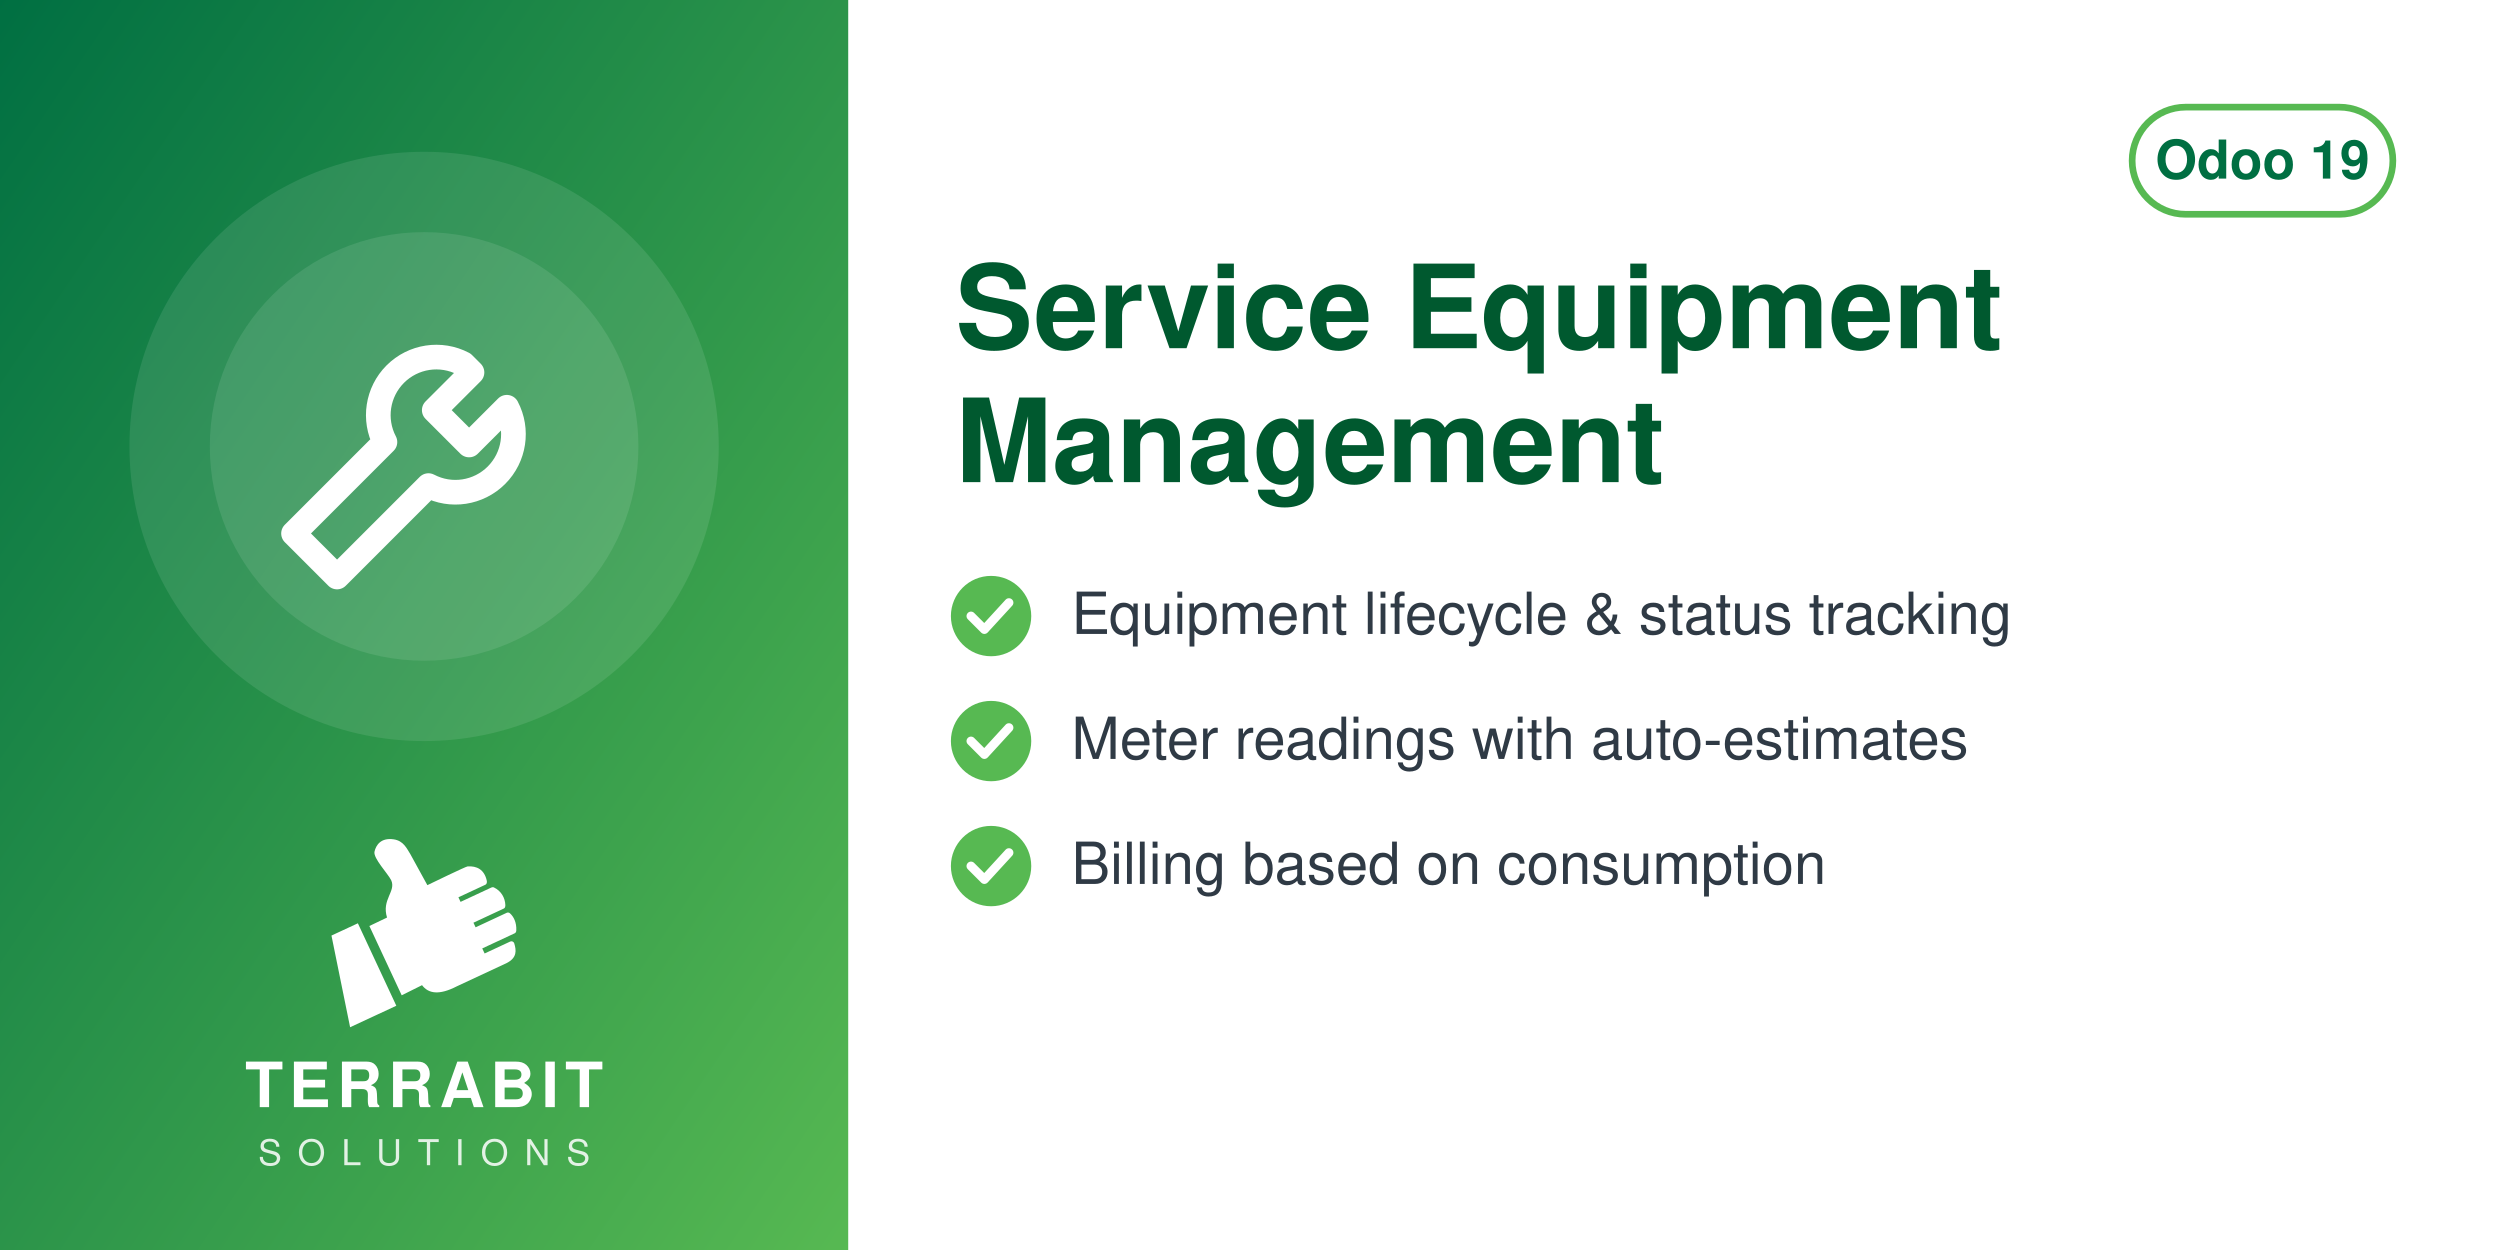
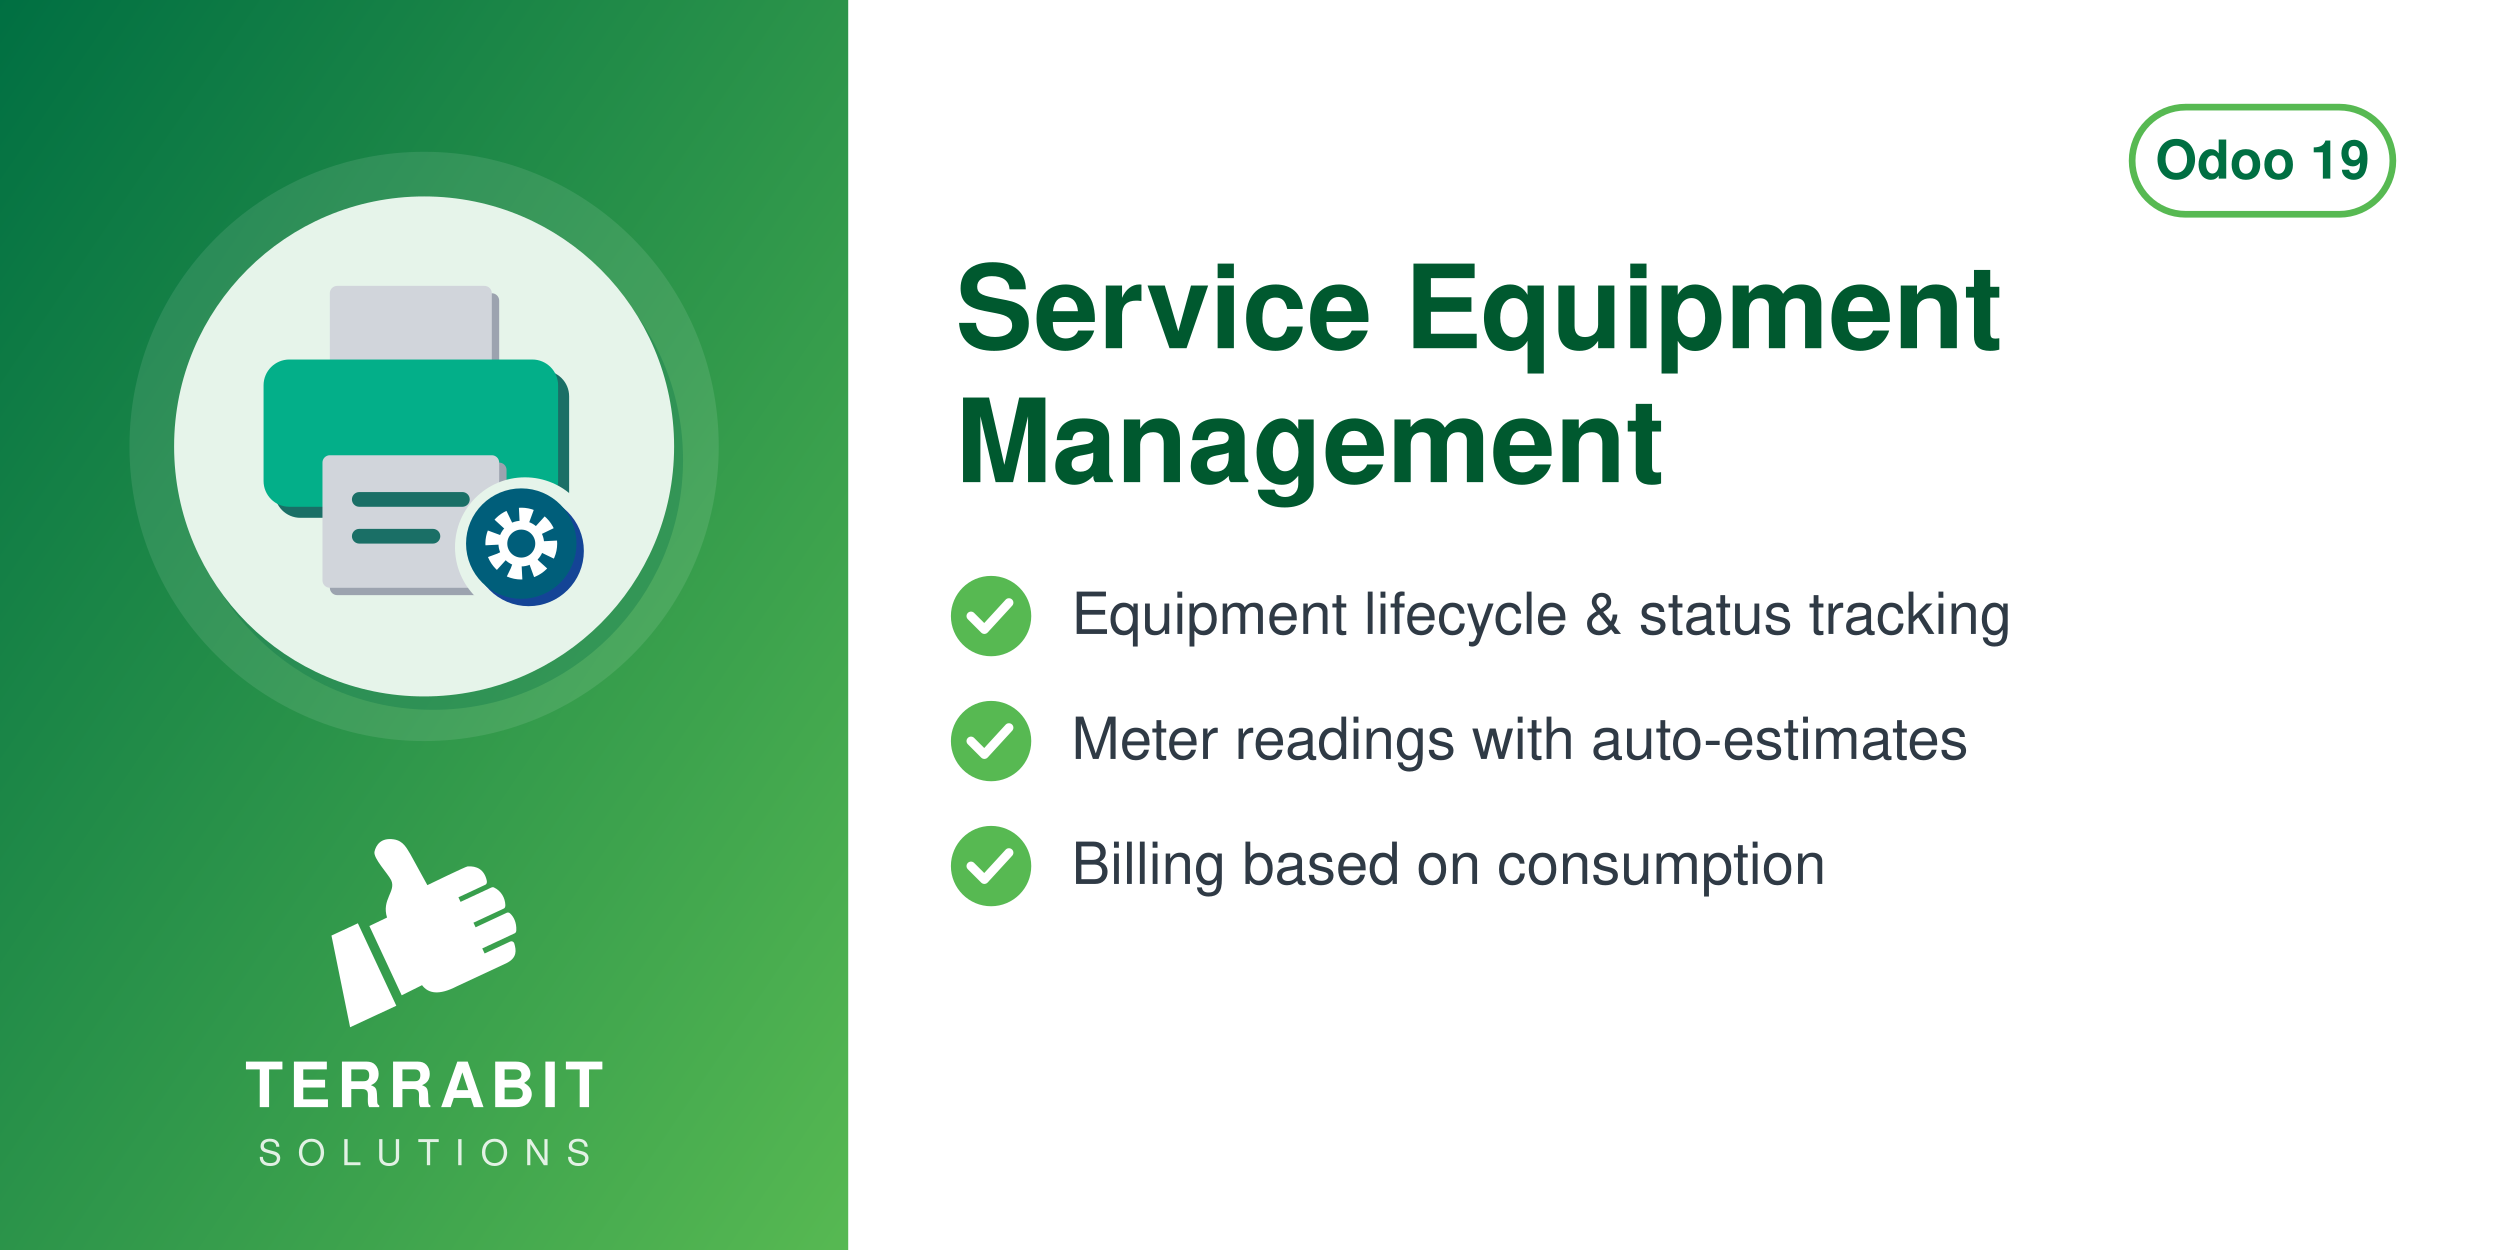
<svg xmlns="http://www.w3.org/2000/svg" width="560" height="280" viewBox="0 0 560 280">
  <defs>
    <linearGradient id="g" x1="0" y1="0" x2="1" y2="1">
      <stop offset="0" stop-color="#006F42" />
      <stop offset="1" stop-color="#57B952" />
    </linearGradient>
  </defs>
  <rect width="560" height="280" fill="#FFFFFF" />
  <rect width="190" height="280" fill="url(#g)" />
  <circle cx="95.0" cy="100" r="66" fill="white" opacity="0.10" />
-   <circle cx="95.0" cy="100" r="48" fill="white" opacity="0.10" />
-   <svg x="56.0" y="61.0" width="78" height="78" viewBox="0 0 24 24">
-     <g fill="none" stroke="white" stroke-width="1.7" stroke-linecap="round" stroke-linejoin="round">
-       <path d="M14.7 6.3a4 4 0 0 0-5.4 5.4L3 18l3 3 6.3-6.3a4 4 0 0 0 5.4-5.4l-2.6 2.6-2.4-2.4 2.6-2.6z" />
+   <circle cx="97.0" cy="103" r="56" fill="#006F42" opacity="0.30" />
+   <circle cx="95.0" cy="100" r="56" fill="#E6F4EA" />
+   <svg x="54.0" y="59.0" width="82" height="82" viewBox="0 0 100 100" preserveAspectRatio="xMidYMid meet">
+     <g transform="translate(0.11,0.11) scale(1.0057)">
+       <defs>
+         <mask id="mi-cut" maskUnits="userSpaceOnUse" x="-20" y="-20" width="140" height="140">
+           <rect x="-20" y="-20" width="140" height="140" fill="#fff" />
+           <circle cx="77" cy="77" r="19" fill="#000" />
+         </mask>
+       </defs>
+       <g mask="url(#mi-cut)">
+         <g transform="translate(2,2)" fill="#9CA3AF">
+           <rect x="24" y="6" width="44" height="24" rx="2" />
+         </g>
+         <g fill="#D1D5DB">
+           <rect x="24" y="6" width="44" height="24" rx="2" />
+         </g>
+         <g transform="translate(3,3)" fill="#1A6F66">
+           <rect x="6" y="26" width="80" height="40" rx="7" />
+         </g>
+         <g fill="#03AF89">
+           <rect x="6" y="26" width="80" height="40" rx="7" />
+         </g>
+         <g transform="translate(2,2)" fill="#9CA3AF">
+           <rect x="22" y="52" width="48" height="36" rx="2" />
+         </g>
+         <g fill="#D1D5DB">
+           <rect x="22" y="52" width="48" height="36" rx="2" />
+         </g>
+         <g fill="#1A6F66">
+           <rect x="30" y="62" width="32" height="4" rx="2" />
+           <rect x="30" y="72" width="24" height="4" rx="2" />
+         </g>
+       </g>
+       <circle cx="78" cy="78" r="15" fill="#144496" />
+       <circle cx="76" cy="76" r="15" fill="#005E7A" />
+       <circle cx="76" cy="76" r="7.5" fill="none" stroke="#FFFFFF" stroke-width="4.5" stroke-dasharray="3.2 2.6" />
+       <circle cx="76" cy="76" r="5" fill="none" stroke="#FFFFFF" stroke-width="2.4" />
    </g>
  </svg>
  <svg x="72.0" y="186" width="46" height="46" viewBox="4045 2535 3400 3400" preserveAspectRatio="xMidYMid meet">
    <path fill="#FFFFFF" d="M4648.32 4073.59l636.59 1365.17 -765.09 355.96 -308.63 -1517.87 437.13 -203.26zm725.61 1192.32l336.75 -167.88c105.65,140.85 282.69,170.72 576.82,18.8l819.92 -382.33c181.4,-90.13 164.26,-214.57 130.07,-328.43 -4.28,-14.25 -13.68,-24.81 -27.34,-30.7 -13.67,-5.89 -27.61,-5.11 -41.09,1.18l-422.32 196.93 -39.04 -83.72 538.07 -250.91c16.64,-7.76 24.7,-27.69 25.58,-46.04 6.48,-134.33 -44.36,-230.89 -105.84,-285.23 -15.2,-13.44 -35.71,-15.59 -54.12,-7l-513.92 239.64 -35.6 -76.34 506.31 -236.1c17.69,-8.25 22.52,-36.93 21.83,-56.45 -4.1,-117.31 -67.62,-232.74 -187.72,-290.66 -13.94,-6.72 -28.64,-6.36 -42.69,0.19l-511.21 238.38 -35.37 -75.86 448.98 -209.36c20.44,-9.53 25.81,-42.28 21.02,-64.32 -41.02,-189.07 -167.92,-247.8 -318.14,-237.87 -29.39,1.94 -589.86,273.16 -665.95,310.54l-281.84 -513.57c-59.06,-93.13 -112.7,-221.7 -276.47,-245.13 -211.24,-30.22 -291.56,94.38 -316.89,203.13 -25.32,108.75 223.84,365.99 276.05,473.69 85.52,184.27 -161.86,318.11 -68.41,617.99l-292.54 139.94 535.09 1147.51z" />
  </svg>
  <text x="95.0" y="248" text-anchor="middle" font-family="Helvetica,Arial,sans-serif" font-size="14" font-weight="800" letter-spacing="1.4" fill="white">TERRABIT</text>
  <text x="95.0" y="261" text-anchor="middle" font-family="Helvetica,Arial,sans-serif" font-size="8" font-weight="500" letter-spacing="3.6" fill="white" opacity="0.85">SOLUTIONS</text>
  <g>
    <rect x="477.6" y="24" width="58.4" height="24" rx="12" fill="none" stroke="#57B952" stroke-width="1.5" />
    <text x="506.8" y="40" text-anchor="middle" font-family="Helvetica,Arial,sans-serif" font-size="12" font-weight="700" fill="#006F42">Odoo 19</text>
  </g>
  <text x="214" y="78" font-family="Helvetica,Arial,sans-serif" font-size="26" font-weight="700" fill="#00592F">Service Equipment</text>
  <text x="214" y="108" font-family="Helvetica,Arial,sans-serif" font-size="26" font-weight="700" fill="#00592F">Management</text>
  <circle cx="222" cy="138" r="9" fill="#57B952" />
  <path d="M217.5 138 l3 3 l5.5 -6" fill="none" stroke="white" stroke-width="2" stroke-linecap="round" stroke-linejoin="round" />
  <text x="240" y="142" font-family="Helvetica,Arial,sans-serif" font-size="13" fill="#2F3A45">Equipment lifecycle &amp; status tracking</text>
  <circle cx="222" cy="166" r="9" fill="#57B952" />
  <path d="M217.5 166 l3 3 l5.5 -6" fill="none" stroke="white" stroke-width="2" stroke-linecap="round" stroke-linejoin="round" />
  <text x="240" y="170" font-family="Helvetica,Arial,sans-serif" font-size="13" fill="#2F3A45">Meter readings with auto-estimates</text>
  <circle cx="222" cy="194" r="9" fill="#57B952" />
  <path d="M217.5 194 l3 3 l5.5 -6" fill="none" stroke="white" stroke-width="2" stroke-linecap="round" stroke-linejoin="round" />
  <text x="240" y="198" font-family="Helvetica,Arial,sans-serif" font-size="13" fill="#2F3A45">Billing based on consumption</text>
</svg>
